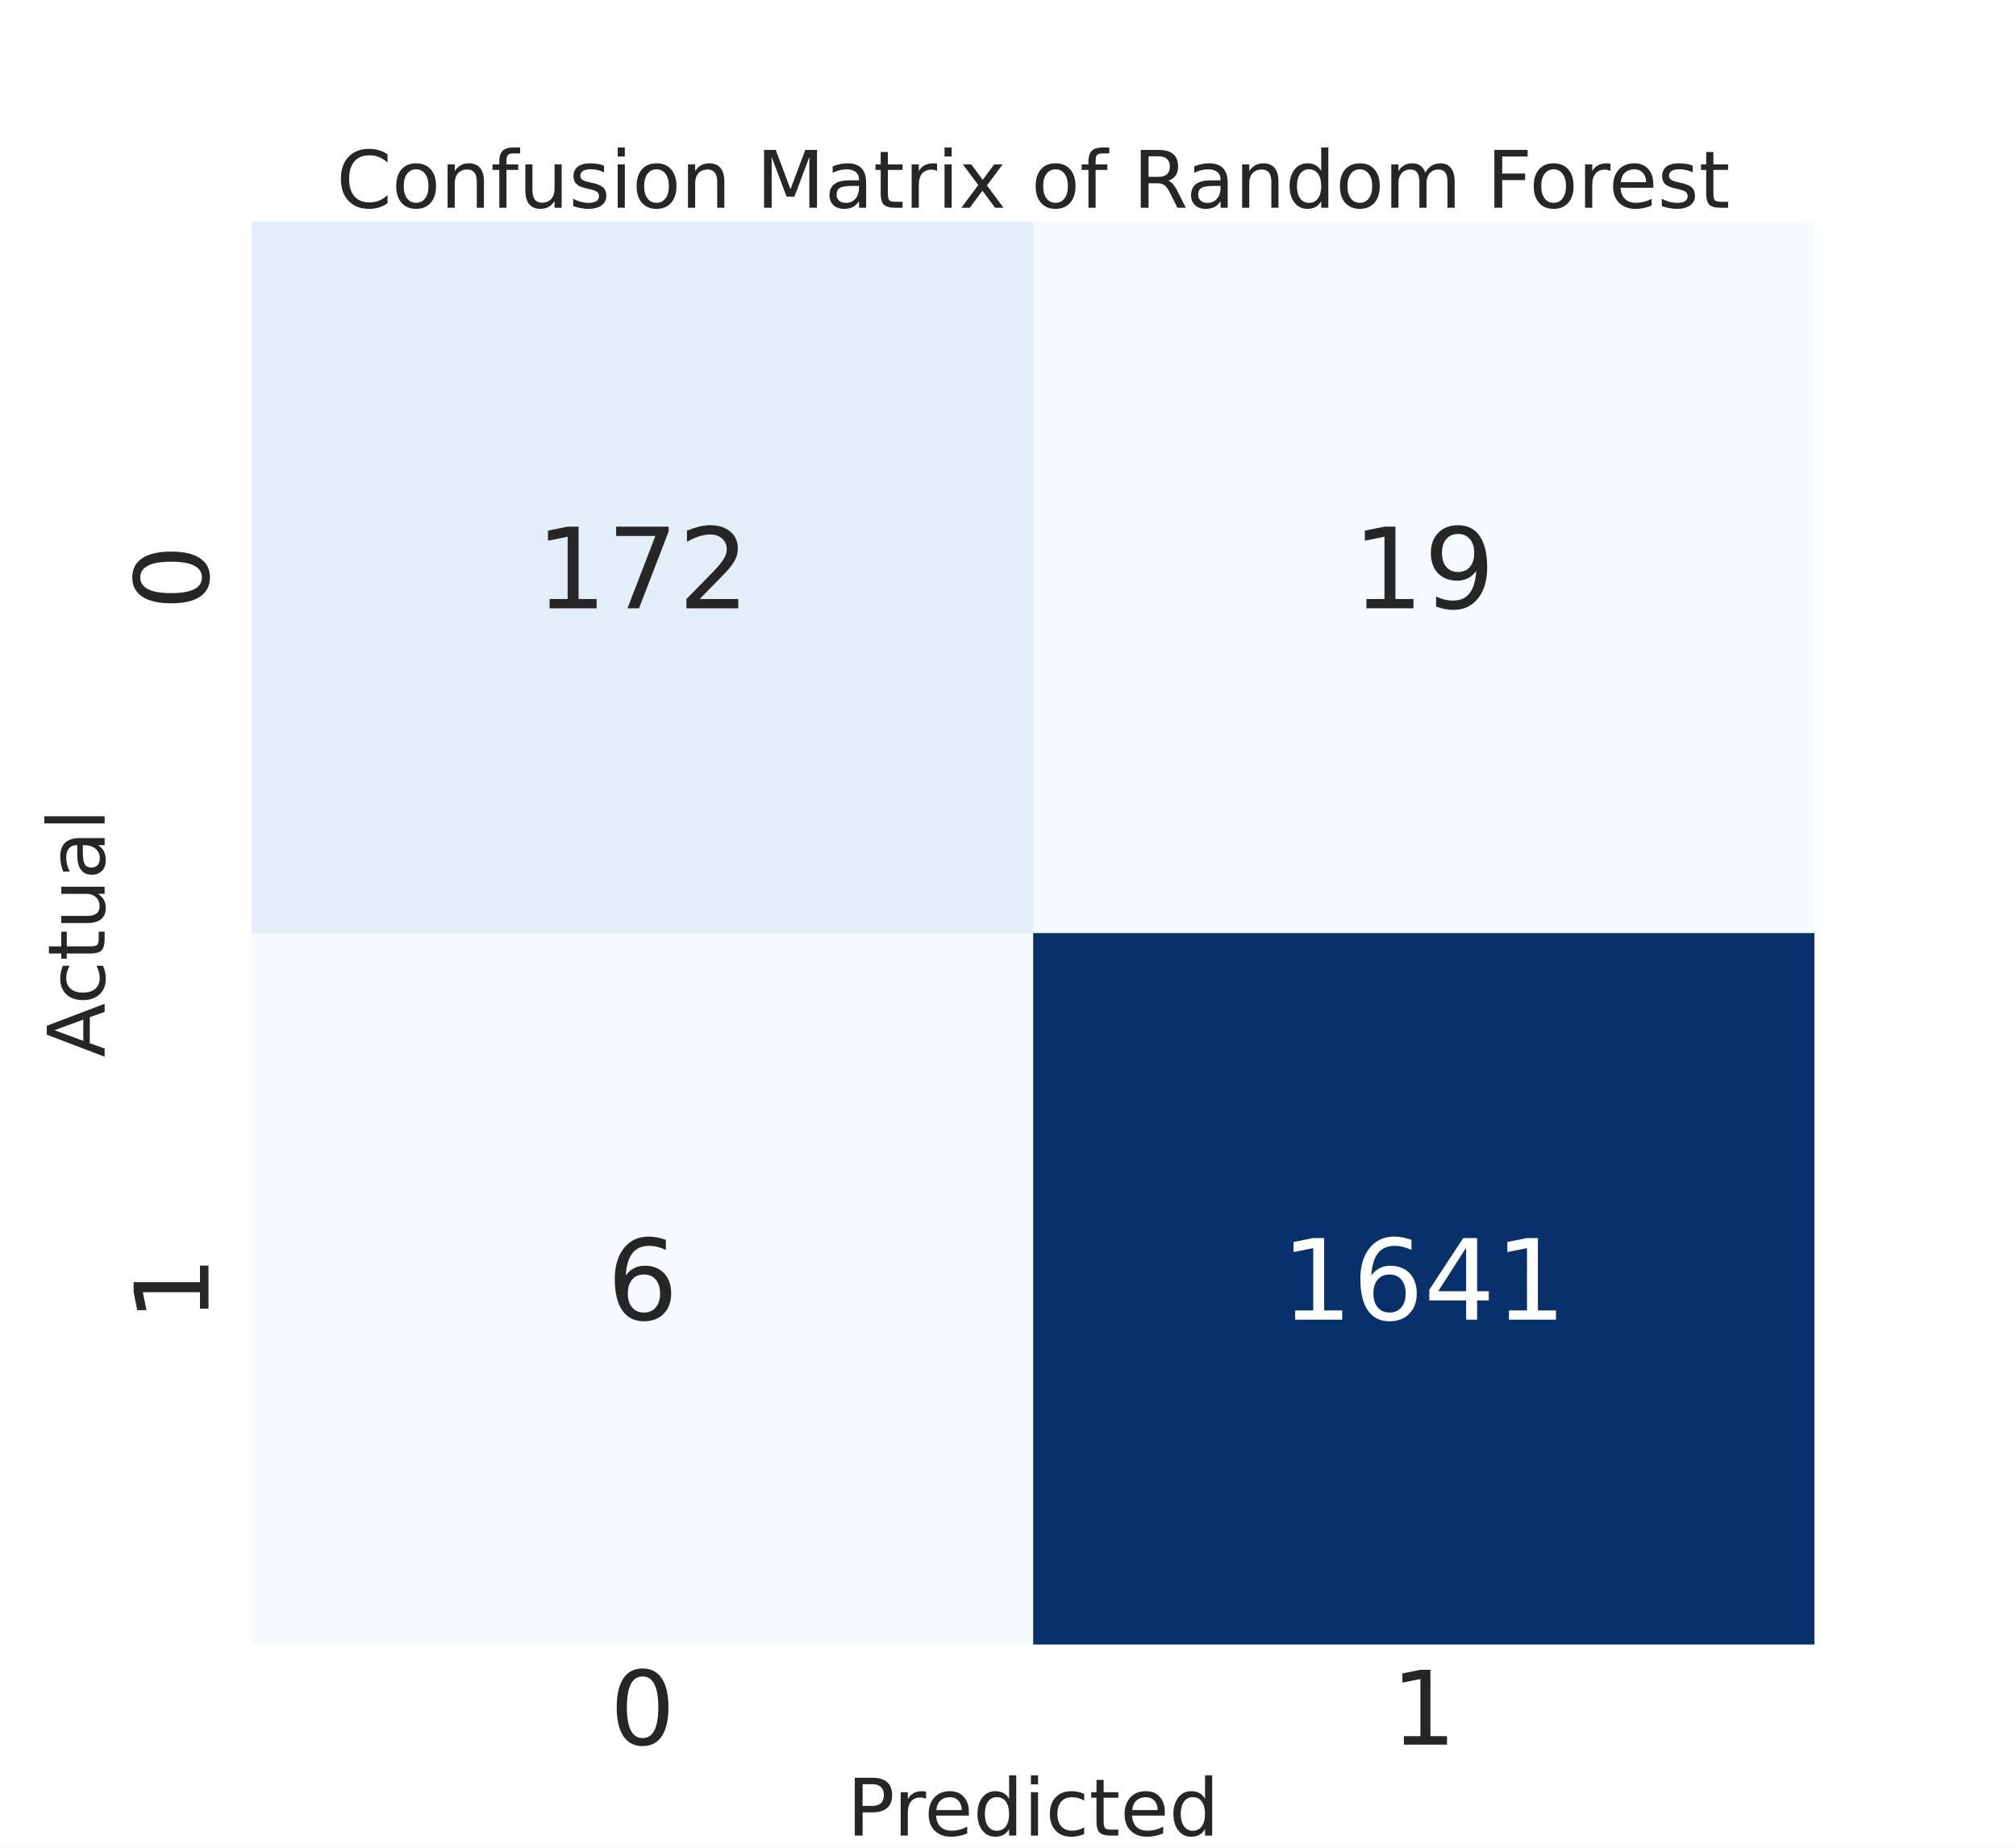
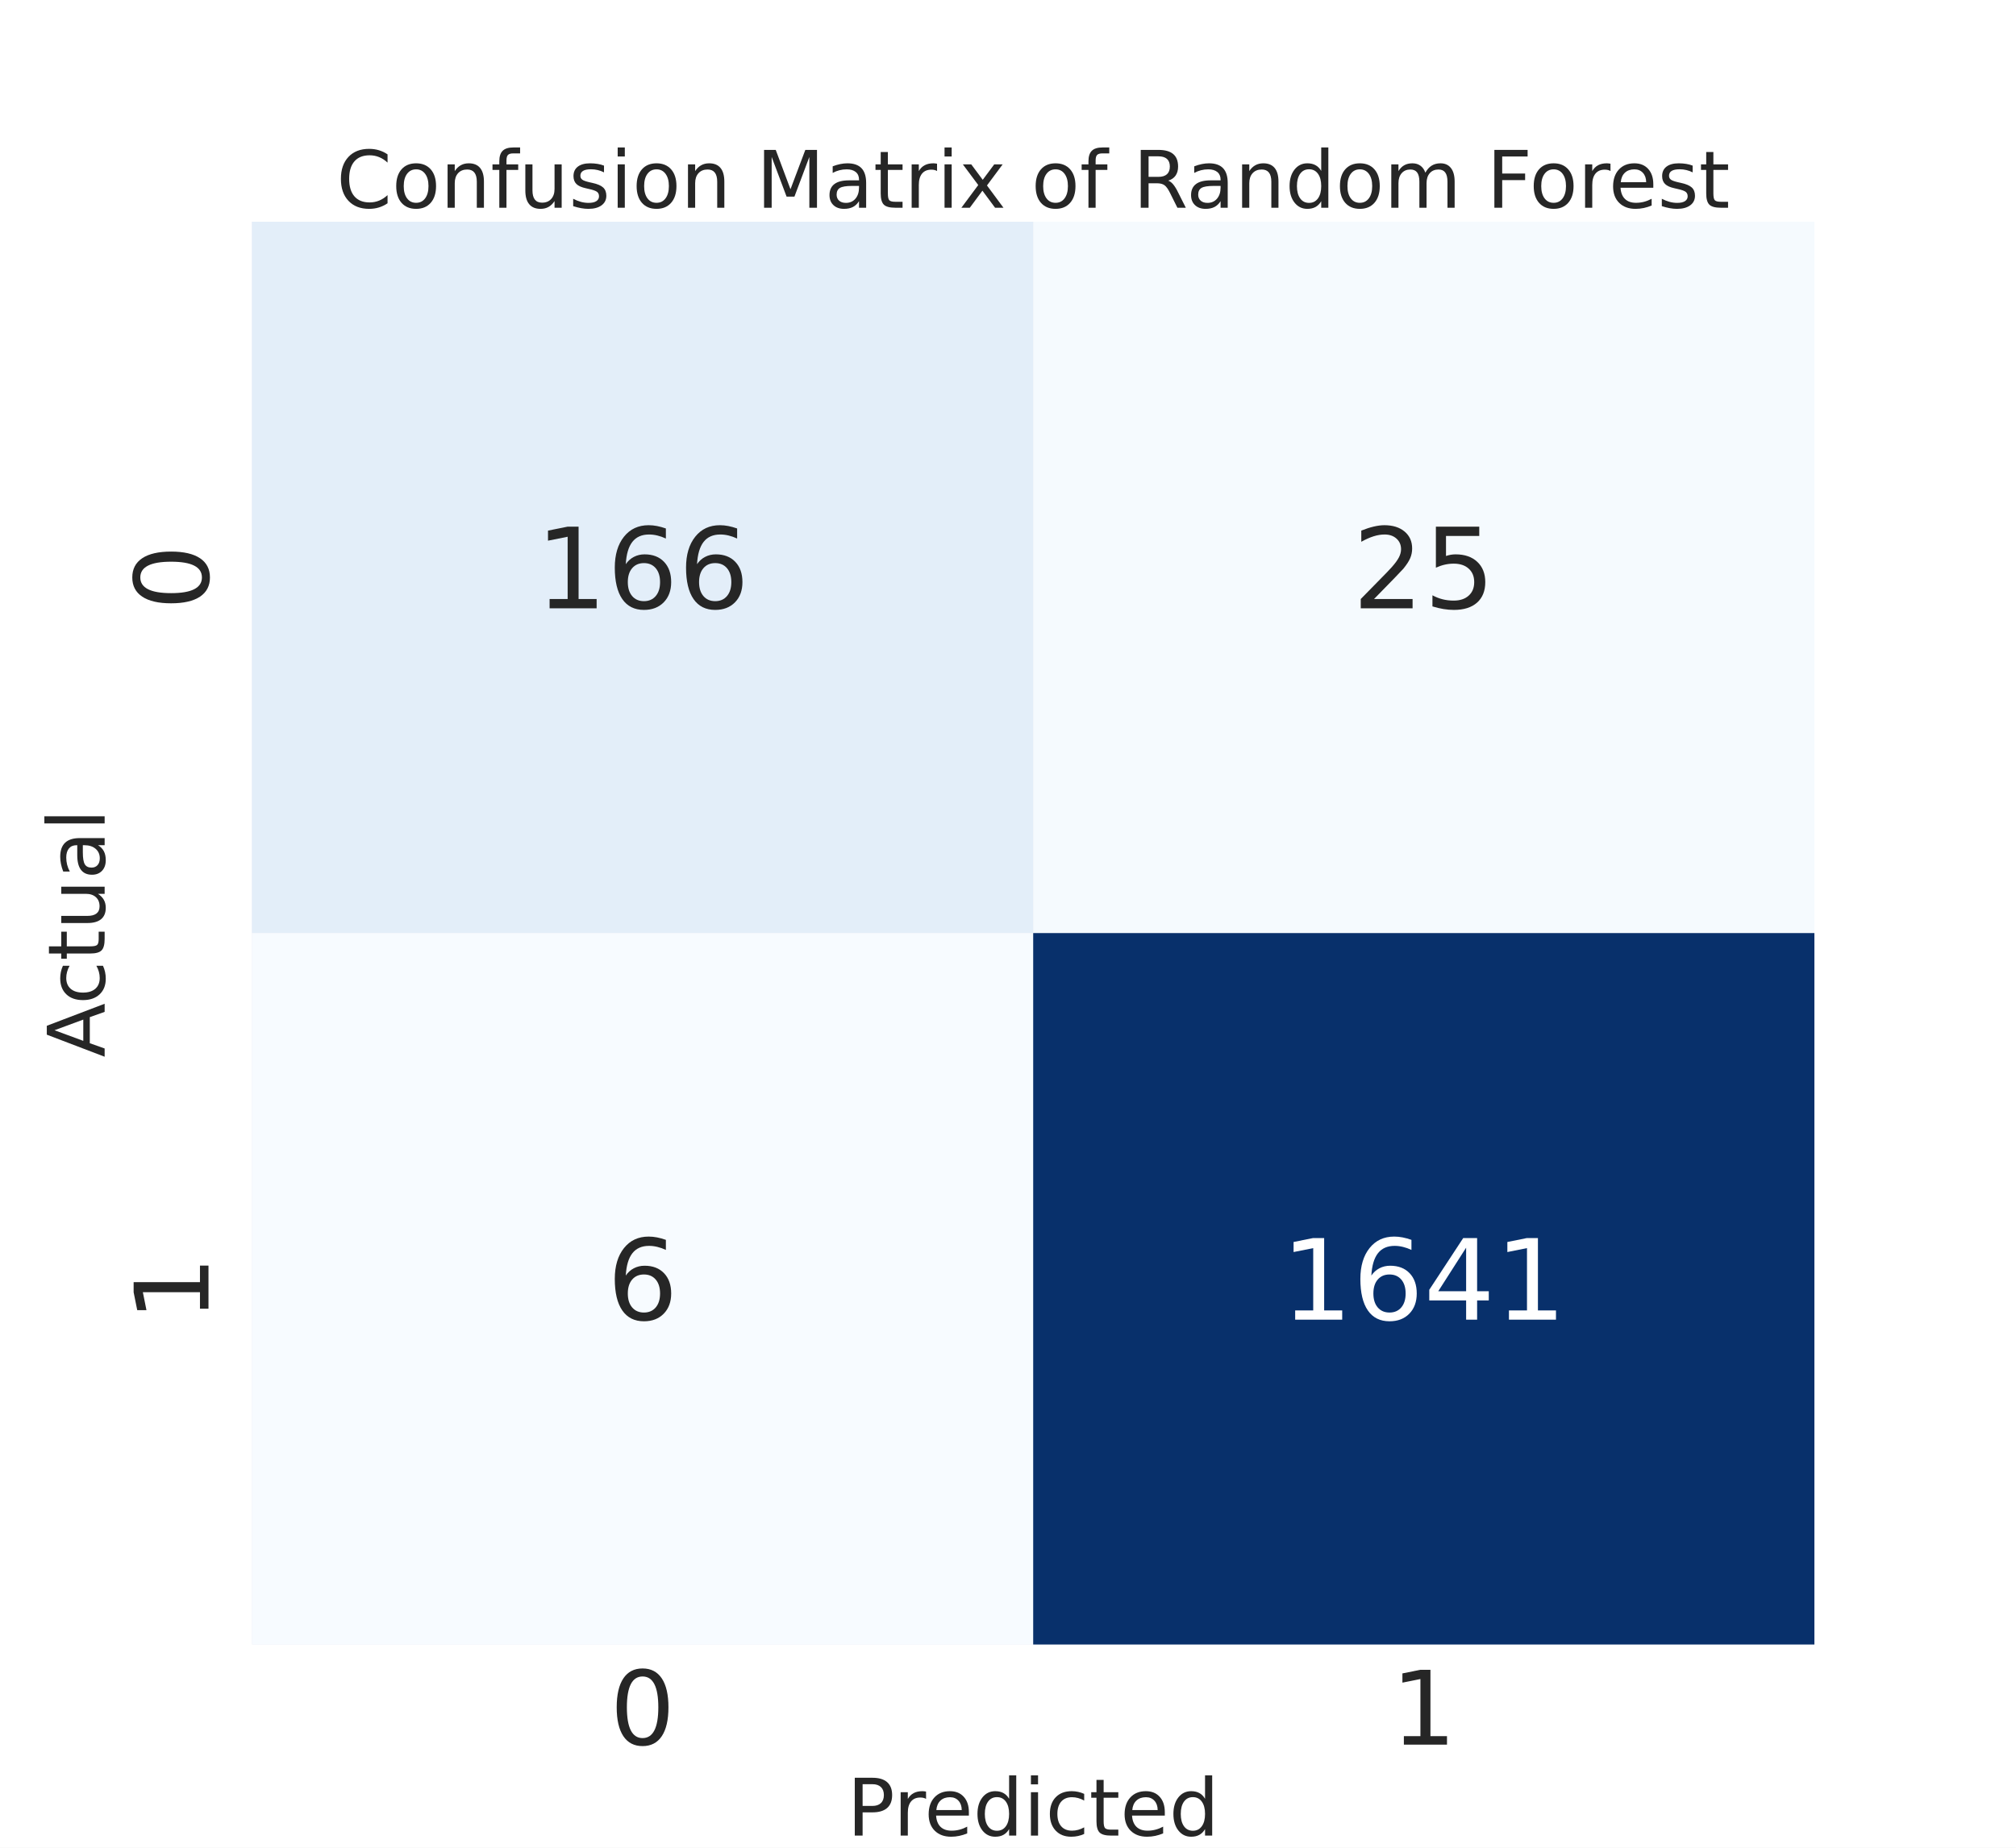
<svg xmlns="http://www.w3.org/2000/svg" xmlns:xlink="http://www.w3.org/1999/xlink" width="864pt" height="792pt" viewBox="0 0 864 792" version="1.1">
  <defs>
    <style type="text/css">*{stroke-linejoin: round; stroke-linecap: butt}</style>
  </defs>
  <g id="figure_1">
    <g id="patch_1">
      <path d="M 0 792  L 864 792  L 864 0  L 0 0  z " style="fill: #ffffff" />
    </g>
    <g id="axes_1">
      <g id="patch_2">
        <path d="M 108 704.88  L 777.6 704.88  L 777.6 95.04  L 108 95.04  z " style="fill: #eaeaf2" />
      </g>
      <g id="matplotlib.axis_1">
        <g id="xtick_1">
          <g id="text_1">
            <g style="fill: #262626" transform="translate(261.4025 747.8131) scale(0.44 -0.44)">
              <defs>
                <path id="DejaVuSans-30" d="M 2034 4250  Q 1547 4250 1301 3770  Q 1056 3291 1056 2328  Q 1056 1369 1301 889  Q 1547 409 2034 409  Q 2525 409 2770 889  Q 3016 1369 3016 2328  Q 3016 3291 2770 3770  Q 2525 4250 2034 4250  z M 2034 4750  Q 2819 4750 3233 4129  Q 3647 3509 3647 2328  Q 3647 1150 3233 529  Q 2819 -91 2034 -91  Q 1250 -91 836 529  Q 422 1150 422 2328  Q 422 3509 836 4129  Q 1250 4750 2034 4750  z " transform="scale(0.015625)" />
              </defs>
              <use xlink:href="#DejaVuSans-30" />
            </g>
          </g>
        </g>
        <g id="xtick_2">
          <g id="text_2">
            <g style="fill: #262626" transform="translate(596.2025 747.8131) scale(0.44 -0.44)">
              <defs>
                <path id="DejaVuSans-31" d="M 794 531  L 1825 531  L 1825 4091  L 703 3866  L 703 4441  L 1819 4666  L 2450 4666  L 2450 531  L 3481 531  L 3481 0  L 794 0  L 794 531  z " transform="scale(0.015625)" />
              </defs>
              <use xlink:href="#DejaVuSans-31" />
            </g>
          </g>
        </g>
        <g id="text_3">
          <g style="fill: #262626" transform="translate(363.0009 786.7984) scale(0.34 -0.34)">
            <defs>
              <path id="DejaVuSans-50" d="M 1259 4147  L 1259 2394  L 2053 2394  Q 2494 2394 2734 2622  Q 2975 2850 2975 3272  Q 2975 3691 2734 3919  Q 2494 4147 2053 4147  L 1259 4147  z M 628 4666  L 2053 4666  Q 2838 4666 3239 4311  Q 3641 3956 3641 3272  Q 3641 2581 3239 2228  Q 2838 1875 2053 1875  L 1259 1875  L 1259 0  L 628 0  L 628 4666  z " transform="scale(0.015625)" />
              <path id="DejaVuSans-72" d="M 2631 2963  Q 2534 3019 2420 3045  Q 2306 3072 2169 3072  Q 1681 3072 1420 2755  Q 1159 2438 1159 1844  L 1159 0  L 581 0  L 581 3500  L 1159 3500  L 1159 2956  Q 1341 3275 1631 3429  Q 1922 3584 2338 3584  Q 2397 3584 2469 3576  Q 2541 3569 2628 3553  L 2631 2963  z " transform="scale(0.015625)" />
              <path id="DejaVuSans-65" d="M 3597 1894  L 3597 1613  L 953 1613  Q 991 1019 1311 708  Q 1631 397 2203 397  Q 2534 397 2845 478  Q 3156 559 3463 722  L 3463 178  Q 3153 47 2828 -22  Q 2503 -91 2169 -91  Q 1331 -91 842 396  Q 353 884 353 1716  Q 353 2575 817 3079  Q 1281 3584 2069 3584  Q 2775 3584 3186 3129  Q 3597 2675 3597 1894  z M 3022 2063  Q 3016 2534 2758 2815  Q 2500 3097 2075 3097  Q 1594 3097 1305 2825  Q 1016 2553 972 2059  L 3022 2063  z " transform="scale(0.015625)" />
              <path id="DejaVuSans-64" d="M 2906 2969  L 2906 4863  L 3481 4863  L 3481 0  L 2906 0  L 2906 525  Q 2725 213 2448 61  Q 2172 -91 1784 -91  Q 1150 -91 751 415  Q 353 922 353 1747  Q 353 2572 751 3078  Q 1150 3584 1784 3584  Q 2172 3584 2448 3432  Q 2725 3281 2906 2969  z M 947 1747  Q 947 1113 1208 752  Q 1469 391 1925 391  Q 2381 391 2643 752  Q 2906 1113 2906 1747  Q 2906 2381 2643 2742  Q 2381 3103 1925 3103  Q 1469 3103 1208 2742  Q 947 2381 947 1747  z " transform="scale(0.015625)" />
              <path id="DejaVuSans-69" d="M 603 3500  L 1178 3500  L 1178 0  L 603 0  L 603 3500  z M 603 4863  L 1178 4863  L 1178 4134  L 603 4134  L 603 4863  z " transform="scale(0.015625)" />
              <path id="DejaVuSans-63" d="M 3122 3366  L 3122 2828  Q 2878 2963 2633 3030  Q 2388 3097 2138 3097  Q 1578 3097 1268 2742  Q 959 2388 959 1747  Q 959 1106 1268 751  Q 1578 397 2138 397  Q 2388 397 2633 464  Q 2878 531 3122 666  L 3122 134  Q 2881 22 2623 -34  Q 2366 -91 2075 -91  Q 1284 -91 818 406  Q 353 903 353 1747  Q 353 2603 823 3093  Q 1294 3584 2113 3584  Q 2378 3584 2631 3529  Q 2884 3475 3122 3366  z " transform="scale(0.015625)" />
              <path id="DejaVuSans-74" d="M 1172 4494  L 1172 3500  L 2356 3500  L 2356 3053  L 1172 3053  L 1172 1153  Q 1172 725 1289 603  Q 1406 481 1766 481  L 2356 481  L 2356 0  L 1766 0  Q 1100 0 847 248  Q 594 497 594 1153  L 594 3053  L 172 3053  L 172 3500  L 594 3500  L 594 4494  L 1172 4494  z " transform="scale(0.015625)" />
            </defs>
            <use xlink:href="#DejaVuSans-50" />
            <use xlink:href="#DejaVuSans-72" x="58.553" />
            <use xlink:href="#DejaVuSans-65" x="97.416" />
            <use xlink:href="#DejaVuSans-64" x="158.939" />
            <use xlink:href="#DejaVuSans-69" x="222.416" />
            <use xlink:href="#DejaVuSans-63" x="250.199" />
            <use xlink:href="#DejaVuSans-74" x="305.18" />
            <use xlink:href="#DejaVuSans-65" x="344.389" />
            <use xlink:href="#DejaVuSans-64" x="405.912" />
          </g>
        </g>
      </g>
      <g id="matplotlib.axis_2">
        <g id="ytick_1">
          <g id="text_4">
            <g style="fill: #262626" transform="translate(89.34937 261.4975) rotate(-90) scale(0.44 -0.44)">
              <use xlink:href="#DejaVuSans-30" />
            </g>
          </g>
        </g>
        <g id="ytick_2">
          <g id="text_5">
            <g style="fill: #262626" transform="translate(89.34937 566.4175) rotate(-90) scale(0.44 -0.44)">
              <use xlink:href="#DejaVuSans-31" />
            </g>
          </g>
        </g>
        <g id="text_6">
          <g style="fill: #262626" transform="translate(44.84531 453.2178) rotate(-90) scale(0.34 -0.34)">
            <defs>
              <path id="DejaVuSans-41" d="M 2188 4044  L 1331 1722  L 3047 1722  L 2188 4044  z M 1831 4666  L 2547 4666  L 4325 0  L 3669 0  L 3244 1197  L 1141 1197  L 716 0  L 50 0  L 1831 4666  z " transform="scale(0.015625)" />
              <path id="DejaVuSans-75" d="M 544 1381  L 544 3500  L 1119 3500  L 1119 1403  Q 1119 906 1312 657  Q 1506 409 1894 409  Q 2359 409 2629 706  Q 2900 1003 2900 1516  L 2900 3500  L 3475 3500  L 3475 0  L 2900 0  L 2900 538  Q 2691 219 2414 64  Q 2138 -91 1772 -91  Q 1169 -91 856 284  Q 544 659 544 1381  z M 1991 3584  L 1991 3584  z " transform="scale(0.015625)" />
              <path id="DejaVuSans-61" d="M 2194 1759  Q 1497 1759 1228 1600  Q 959 1441 959 1056  Q 959 750 1161 570  Q 1363 391 1709 391  Q 2188 391 2477 730  Q 2766 1069 2766 1631  L 2766 1759  L 2194 1759  z M 3341 1997  L 3341 0  L 2766 0  L 2766 531  Q 2569 213 2275 61  Q 1981 -91 1556 -91  Q 1019 -91 701 211  Q 384 513 384 1019  Q 384 1609 779 1909  Q 1175 2209 1959 2209  L 2766 2209  L 2766 2266  Q 2766 2663 2505 2880  Q 2244 3097 1772 3097  Q 1472 3097 1187 3025  Q 903 2953 641 2809  L 641 3341  Q 956 3463 1253 3523  Q 1550 3584 1831 3584  Q 2591 3584 2966 3190  Q 3341 2797 3341 1997  z " transform="scale(0.015625)" />
              <path id="DejaVuSans-6c" d="M 603 4863  L 1178 4863  L 1178 0  L 603 0  L 603 4863  z " transform="scale(0.015625)" />
            </defs>
            <use xlink:href="#DejaVuSans-41" />
            <use xlink:href="#DejaVuSans-63" x="66.658" />
            <use xlink:href="#DejaVuSans-74" x="121.639" />
            <use xlink:href="#DejaVuSans-75" x="160.848" />
            <use xlink:href="#DejaVuSans-61" x="224.227" />
            <use xlink:href="#DejaVuSans-6c" x="285.506" />
          </g>
        </g>
      </g>
      <g id="QuadMesh_1">
-         <path d="M 108 95.04  L 442.8 95.04  L 442.8 399.96  L 108 399.96  L 108 95.04  " clip-path="url(#pd4a73efc97)" style="fill: #e3eef9" />
-         <path d="M 442.8 95.04  L 777.6 95.04  L 777.6 399.96  L 442.8 399.96  L 442.8 95.04  " clip-path="url(#pd4a73efc97)" style="fill: #f5fafe" />
-         <path d="M 108 399.96  L 442.8 399.96  L 442.8 704.88  L 108 704.88  L 108 399.96  " clip-path="url(#pd4a73efc97)" style="fill: #f7fbff" />
-         <path d="M 442.8 399.96  L 777.6 399.96  L 777.6 704.88  L 442.8 704.88  L 442.8 399.96  " clip-path="url(#pd4a73efc97)" style="fill: #08306b" />
+         <path d="M 108 95.04  L 442.8 95.04  L 442.8 399.96  L 108 399.96  L 108 95.04  " clip-path="url(#pf12b88fc47)" style="fill: #e3eef9" />
+         <path d="M 442.8 95.04  L 777.6 95.04  L 777.6 399.96  L 442.8 399.96  L 442.8 95.04  " clip-path="url(#pf12b88fc47)" style="fill: #f5fafe" />
+         <path d="M 108 399.96  L 442.8 399.96  L 442.8 704.88  L 108 704.88  L 108 399.96  " clip-path="url(#pf12b88fc47)" style="fill: #f7fbff" />
+         <path d="M 442.8 399.96  L 777.6 399.96  L 777.6 704.88  L 442.8 704.88  L 442.8 399.96  " clip-path="url(#pf12b88fc47)" style="fill: #08306b" />
      </g>
      <g id="text_7">
        <g style="fill: #262626" transform="translate(229.59 260.745) scale(0.48 -0.48)">
          <defs>
-             <path id="DejaVuSans-37" d="M 525 4666  L 3525 4666  L 3525 4397  L 1831 0  L 1172 0  L 2766 4134  L 525 4134  L 525 4666  z " transform="scale(0.015625)" />
-             <path id="DejaVuSans-32" d="M 1228 531  L 3431 531  L 3431 0  L 469 0  L 469 531  Q 828 903 1448 1529  Q 2069 2156 2228 2338  Q 2531 2678 2651 2914  Q 2772 3150 2772 3378  Q 2772 3750 2511 3984  Q 2250 4219 1831 4219  Q 1534 4219 1204 4116  Q 875 4013 500 3803  L 500 4441  Q 881 4594 1212 4672  Q 1544 4750 1819 4750  Q 2544 4750 2975 4387  Q 3406 4025 3406 3419  Q 3406 3131 3298 2873  Q 3191 2616 2906 2266  Q 2828 2175 2409 1742  Q 1991 1309 1228 531  z " transform="scale(0.015625)" />
+             <path id="DejaVuSans-36" d="M 2113 2584  Q 1688 2584 1439 2293  Q 1191 2003 1191 1497  Q 1191 994 1439 701  Q 1688 409 2113 409  Q 2538 409 2786 701  Q 3034 994 3034 1497  Q 3034 2003 2786 2293  Q 2538 2584 2113 2584  z M 3366 4563  L 3366 3988  Q 3128 4100 2886 4159  Q 2644 4219 2406 4219  Q 1781 4219 1451 3797  Q 1122 3375 1075 2522  Q 1259 2794 1537 2939  Q 1816 3084 2150 3084  Q 2853 3084 3261 2657  Q 3669 2231 3669 1497  Q 3669 778 3244 343  Q 2819 -91 2113 -91  Q 1303 -91 875 529  Q 447 1150 447 2328  Q 447 3434 972 4092  Q 1497 4750 2381 4750  Q 2619 4750 2861 4703  Q 3103 4656 3366 4563  z " transform="scale(0.015625)" />
          </defs>
          <use xlink:href="#DejaVuSans-31" />
-           <use xlink:href="#DejaVuSans-37" x="63.623" />
-           <use xlink:href="#DejaVuSans-32" x="127.246" />
+           <use xlink:href="#DejaVuSans-36" x="63.623" />
+           <use xlink:href="#DejaVuSans-36" x="127.246" />
        </g>
      </g>
      <g id="text_8">
        <g style="fill: #262626" transform="translate(579.66 260.745) scale(0.48 -0.48)">
          <defs>
-             <path id="DejaVuSans-39" d="M 703 97  L 703 672  Q 941 559 1184 500  Q 1428 441 1663 441  Q 2288 441 2617 861  Q 2947 1281 2994 2138  Q 2813 1869 2534 1725  Q 2256 1581 1919 1581  Q 1219 1581 811 2004  Q 403 2428 403 3163  Q 403 3881 828 4315  Q 1253 4750 1959 4750  Q 2769 4750 3195 4129  Q 3622 3509 3622 2328  Q 3622 1225 3098 567  Q 2575 -91 1691 -91  Q 1453 -91 1209 -44  Q 966 3 703 97  z M 1959 2075  Q 2384 2075 2632 2365  Q 2881 2656 2881 3163  Q 2881 3666 2632 3958  Q 2384 4250 1959 4250  Q 1534 4250 1286 3958  Q 1038 3666 1038 3163  Q 1038 2656 1286 2365  Q 1534 2075 1959 2075  z " transform="scale(0.015625)" />
+             <path id="DejaVuSans-32" d="M 1228 531  L 3431 531  L 3431 0  L 469 0  L 469 531  Q 828 903 1448 1529  Q 2069 2156 2228 2338  Q 2531 2678 2651 2914  Q 2772 3150 2772 3378  Q 2772 3750 2511 3984  Q 2250 4219 1831 4219  Q 1534 4219 1204 4116  Q 875 4013 500 3803  L 500 4441  Q 881 4594 1212 4672  Q 1544 4750 1819 4750  Q 2544 4750 2975 4387  Q 3406 4025 3406 3419  Q 3406 3131 3298 2873  Q 3191 2616 2906 2266  Q 2828 2175 2409 1742  Q 1991 1309 1228 531  z " transform="scale(0.015625)" />
+             <path id="DejaVuSans-35" d="M 691 4666  L 3169 4666  L 3169 4134  L 1269 4134  L 1269 2991  Q 1406 3038 1543 3061  Q 1681 3084 1819 3084  Q 2600 3084 3056 2656  Q 3513 2228 3513 1497  Q 3513 744 3044 326  Q 2575 -91 1722 -91  Q 1428 -91 1123 -41  Q 819 9 494 109  L 494 744  Q 775 591 1075 516  Q 1375 441 1709 441  Q 2250 441 2565 725  Q 2881 1009 2881 1497  Q 2881 1984 2565 2268  Q 2250 2553 1709 2553  Q 1456 2553 1204 2497  Q 953 2441 691 2322  L 691 4666  z " transform="scale(0.015625)" />
          </defs>
-           <use xlink:href="#DejaVuSans-31" />
-           <use xlink:href="#DejaVuSans-39" x="63.623" />
+           <use xlink:href="#DejaVuSans-32" />
+           <use xlink:href="#DejaVuSans-35" x="63.623" />
        </g>
      </g>
      <g id="text_9">
        <g style="fill: #262626" transform="translate(260.13 565.665) scale(0.48 -0.48)">
-           <defs>
-             <path id="DejaVuSans-36" d="M 2113 2584  Q 1688 2584 1439 2293  Q 1191 2003 1191 1497  Q 1191 994 1439 701  Q 1688 409 2113 409  Q 2538 409 2786 701  Q 3034 994 3034 1497  Q 3034 2003 2786 2293  Q 2538 2584 2113 2584  z M 3366 4563  L 3366 3988  Q 3128 4100 2886 4159  Q 2644 4219 2406 4219  Q 1781 4219 1451 3797  Q 1122 3375 1075 2522  Q 1259 2794 1537 2939  Q 1816 3084 2150 3084  Q 2853 3084 3261 2657  Q 3669 2231 3669 1497  Q 3669 778 3244 343  Q 2819 -91 2113 -91  Q 1303 -91 875 529  Q 447 1150 447 2328  Q 447 3434 972 4092  Q 1497 4750 2381 4750  Q 2619 4750 2861 4703  Q 3103 4656 3366 4563  z " transform="scale(0.015625)" />
-           </defs>
          <use xlink:href="#DejaVuSans-36" />
        </g>
      </g>
      <g id="text_10">
        <g style="fill: #ffffff" transform="translate(549.12 565.665) scale(0.48 -0.48)">
          <defs>
            <path id="DejaVuSans-34" d="M 2419 4116  L 825 1625  L 2419 1625  L 2419 4116  z M 2253 4666  L 3047 4666  L 3047 1625  L 3713 1625  L 3713 1100  L 3047 1100  L 3047 0  L 2419 0  L 2419 1100  L 313 1100  L 313 1709  L 2253 4666  z " transform="scale(0.015625)" />
          </defs>
          <use xlink:href="#DejaVuSans-31" />
          <use xlink:href="#DejaVuSans-36" x="63.623" />
          <use xlink:href="#DejaVuSans-34" x="127.246" />
          <use xlink:href="#DejaVuSans-31" x="190.869" />
        </g>
      </g>
      <g id="text_11">
        <g style="fill: #262626" transform="translate(144.195 89.04) scale(0.34 -0.34)">
          <defs>
            <path id="DejaVuSans-43" d="M 4122 4306  L 4122 3641  Q 3803 3938 3442 4084  Q 3081 4231 2675 4231  Q 1875 4231 1450 3742  Q 1025 3253 1025 2328  Q 1025 1406 1450 917  Q 1875 428 2675 428  Q 3081 428 3442 575  Q 3803 722 4122 1019  L 4122 359  Q 3791 134 3420 21  Q 3050 -91 2638 -91  Q 1578 -91 968 557  Q 359 1206 359 2328  Q 359 3453 968 4101  Q 1578 4750 2638 4750  Q 3056 4750 3426 4639  Q 3797 4528 4122 4306  z " transform="scale(0.015625)" />
            <path id="DejaVuSans-6f" d="M 1959 3097  Q 1497 3097 1228 2736  Q 959 2375 959 1747  Q 959 1119 1226 758  Q 1494 397 1959 397  Q 2419 397 2687 759  Q 2956 1122 2956 1747  Q 2956 2369 2687 2733  Q 2419 3097 1959 3097  z M 1959 3584  Q 2709 3584 3137 3096  Q 3566 2609 3566 1747  Q 3566 888 3137 398  Q 2709 -91 1959 -91  Q 1206 -91 779 398  Q 353 888 353 1747  Q 353 2609 779 3096  Q 1206 3584 1959 3584  z " transform="scale(0.015625)" />
            <path id="DejaVuSans-6e" d="M 3513 2113  L 3513 0  L 2938 0  L 2938 2094  Q 2938 2591 2744 2837  Q 2550 3084 2163 3084  Q 1697 3084 1428 2787  Q 1159 2491 1159 1978  L 1159 0  L 581 0  L 581 3500  L 1159 3500  L 1159 2956  Q 1366 3272 1645 3428  Q 1925 3584 2291 3584  Q 2894 3584 3203 3211  Q 3513 2838 3513 2113  z " transform="scale(0.015625)" />
            <path id="DejaVuSans-66" d="M 2375 4863  L 2375 4384  L 1825 4384  Q 1516 4384 1395 4259  Q 1275 4134 1275 3809  L 1275 3500  L 2222 3500  L 2222 3053  L 1275 3053  L 1275 0  L 697 0  L 697 3053  L 147 3053  L 147 3500  L 697 3500  L 697 3744  Q 697 4328 969 4595  Q 1241 4863 1831 4863  L 2375 4863  z " transform="scale(0.015625)" />
            <path id="DejaVuSans-73" d="M 2834 3397  L 2834 2853  Q 2591 2978 2328 3040  Q 2066 3103 1784 3103  Q 1356 3103 1142 2972  Q 928 2841 928 2578  Q 928 2378 1081 2264  Q 1234 2150 1697 2047  L 1894 2003  Q 2506 1872 2764 1633  Q 3022 1394 3022 966  Q 3022 478 2636 193  Q 2250 -91 1575 -91  Q 1294 -91 989 -36  Q 684 19 347 128  L 347 722  Q 666 556 975 473  Q 1284 391 1588 391  Q 1994 391 2212 530  Q 2431 669 2431 922  Q 2431 1156 2273 1281  Q 2116 1406 1581 1522  L 1381 1569  Q 847 1681 609 1914  Q 372 2147 372 2553  Q 372 3047 722 3315  Q 1072 3584 1716 3584  Q 2034 3584 2315 3537  Q 2597 3491 2834 3397  z " transform="scale(0.015625)" />
            <path id="DejaVuSans-20" transform="scale(0.015625)" />
            <path id="DejaVuSans-4d" d="M 628 4666  L 1569 4666  L 2759 1491  L 3956 4666  L 4897 4666  L 4897 0  L 4281 0  L 4281 4097  L 3078 897  L 2444 897  L 1241 4097  L 1241 0  L 628 0  L 628 4666  z " transform="scale(0.015625)" />
            <path id="DejaVuSans-78" d="M 3513 3500  L 2247 1797  L 3578 0  L 2900 0  L 1881 1375  L 863 0  L 184 0  L 1544 1831  L 300 3500  L 978 3500  L 1906 2253  L 2834 3500  L 3513 3500  z " transform="scale(0.015625)" />
            <path id="DejaVuSans-52" d="M 2841 2188  Q 3044 2119 3236 1894  Q 3428 1669 3622 1275  L 4263 0  L 3584 0  L 2988 1197  Q 2756 1666 2539 1819  Q 2322 1972 1947 1972  L 1259 1972  L 1259 0  L 628 0  L 628 4666  L 2053 4666  Q 2853 4666 3247 4331  Q 3641 3997 3641 3322  Q 3641 2881 3436 2590  Q 3231 2300 2841 2188  z M 1259 4147  L 1259 2491  L 2053 2491  Q 2509 2491 2742 2702  Q 2975 2913 2975 3322  Q 2975 3731 2742 3939  Q 2509 4147 2053 4147  L 1259 4147  z " transform="scale(0.015625)" />
            <path id="DejaVuSans-6d" d="M 3328 2828  Q 3544 3216 3844 3400  Q 4144 3584 4550 3584  Q 5097 3584 5394 3201  Q 5691 2819 5691 2113  L 5691 0  L 5113 0  L 5113 2094  Q 5113 2597 4934 2840  Q 4756 3084 4391 3084  Q 3944 3084 3684 2787  Q 3425 2491 3425 1978  L 3425 0  L 2847 0  L 2847 2094  Q 2847 2600 2669 2842  Q 2491 3084 2119 3084  Q 1678 3084 1418 2786  Q 1159 2488 1159 1978  L 1159 0  L 581 0  L 581 3500  L 1159 3500  L 1159 2956  Q 1356 3278 1631 3431  Q 1906 3584 2284 3584  Q 2666 3584 2933 3390  Q 3200 3197 3328 2828  z " transform="scale(0.015625)" />
            <path id="DejaVuSans-46" d="M 628 4666  L 3309 4666  L 3309 4134  L 1259 4134  L 1259 2759  L 3109 2759  L 3109 2228  L 1259 2228  L 1259 0  L 628 0  L 628 4666  z " transform="scale(0.015625)" />
          </defs>
          <use xlink:href="#DejaVuSans-43" />
          <use xlink:href="#DejaVuSans-6f" x="69.824" />
          <use xlink:href="#DejaVuSans-6e" x="131.006" />
          <use xlink:href="#DejaVuSans-66" x="194.385" />
          <use xlink:href="#DejaVuSans-75" x="229.59" />
          <use xlink:href="#DejaVuSans-73" x="292.969" />
          <use xlink:href="#DejaVuSans-69" x="345.068" />
          <use xlink:href="#DejaVuSans-6f" x="372.852" />
          <use xlink:href="#DejaVuSans-6e" x="434.033" />
          <use xlink:href="#DejaVuSans-20" x="497.412" />
          <use xlink:href="#DejaVuSans-4d" x="529.199" />
          <use xlink:href="#DejaVuSans-61" x="615.479" />
          <use xlink:href="#DejaVuSans-74" x="676.758" />
          <use xlink:href="#DejaVuSans-72" x="715.967" />
          <use xlink:href="#DejaVuSans-69" x="757.08" />
          <use xlink:href="#DejaVuSans-78" x="784.863" />
          <use xlink:href="#DejaVuSans-20" x="844.043" />
          <use xlink:href="#DejaVuSans-6f" x="875.83" />
          <use xlink:href="#DejaVuSans-66" x="937.012" />
          <use xlink:href="#DejaVuSans-20" x="972.217" />
          <use xlink:href="#DejaVuSans-52" x="1004.004" />
          <use xlink:href="#DejaVuSans-61" x="1071.236" />
          <use xlink:href="#DejaVuSans-6e" x="1132.516" />
          <use xlink:href="#DejaVuSans-64" x="1195.895" />
          <use xlink:href="#DejaVuSans-6f" x="1259.371" />
          <use xlink:href="#DejaVuSans-6d" x="1320.553" />
          <use xlink:href="#DejaVuSans-20" x="1417.965" />
          <use xlink:href="#DejaVuSans-46" x="1449.752" />
          <use xlink:href="#DejaVuSans-6f" x="1503.646" />
          <use xlink:href="#DejaVuSans-72" x="1564.828" />
          <use xlink:href="#DejaVuSans-65" x="1603.691" />
          <use xlink:href="#DejaVuSans-73" x="1665.215" />
          <use xlink:href="#DejaVuSans-74" x="1717.314" />
        </g>
      </g>
    </g>
  </g>
  <defs>
-     <clipPath id="pd4a73efc97">
+     <clipPath id="pf12b88fc47">
      <rect x="108" y="95.04" width="669.6" height="609.84" />
    </clipPath>
  </defs>
</svg>
